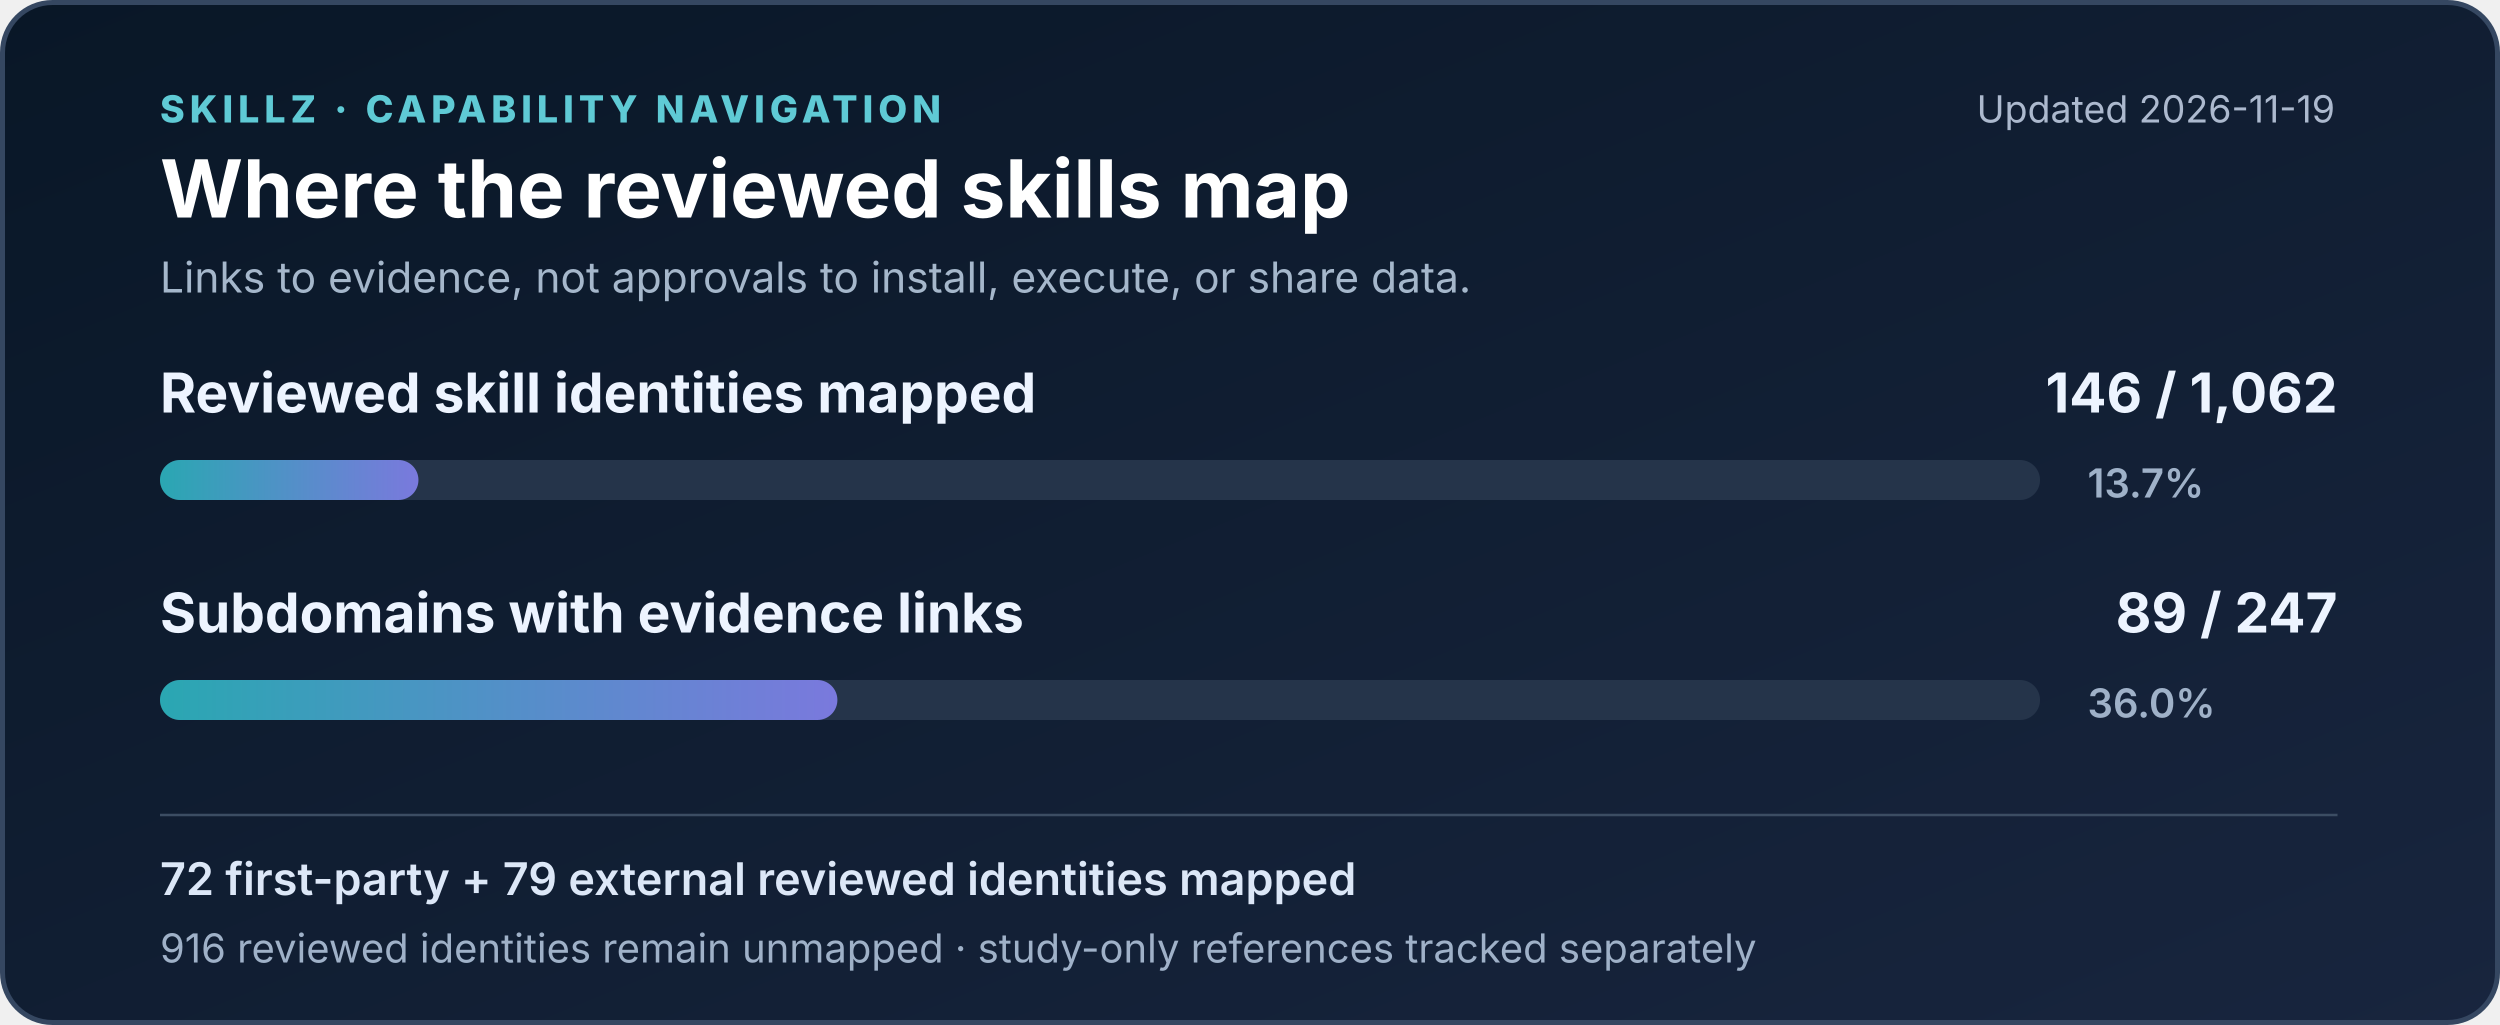
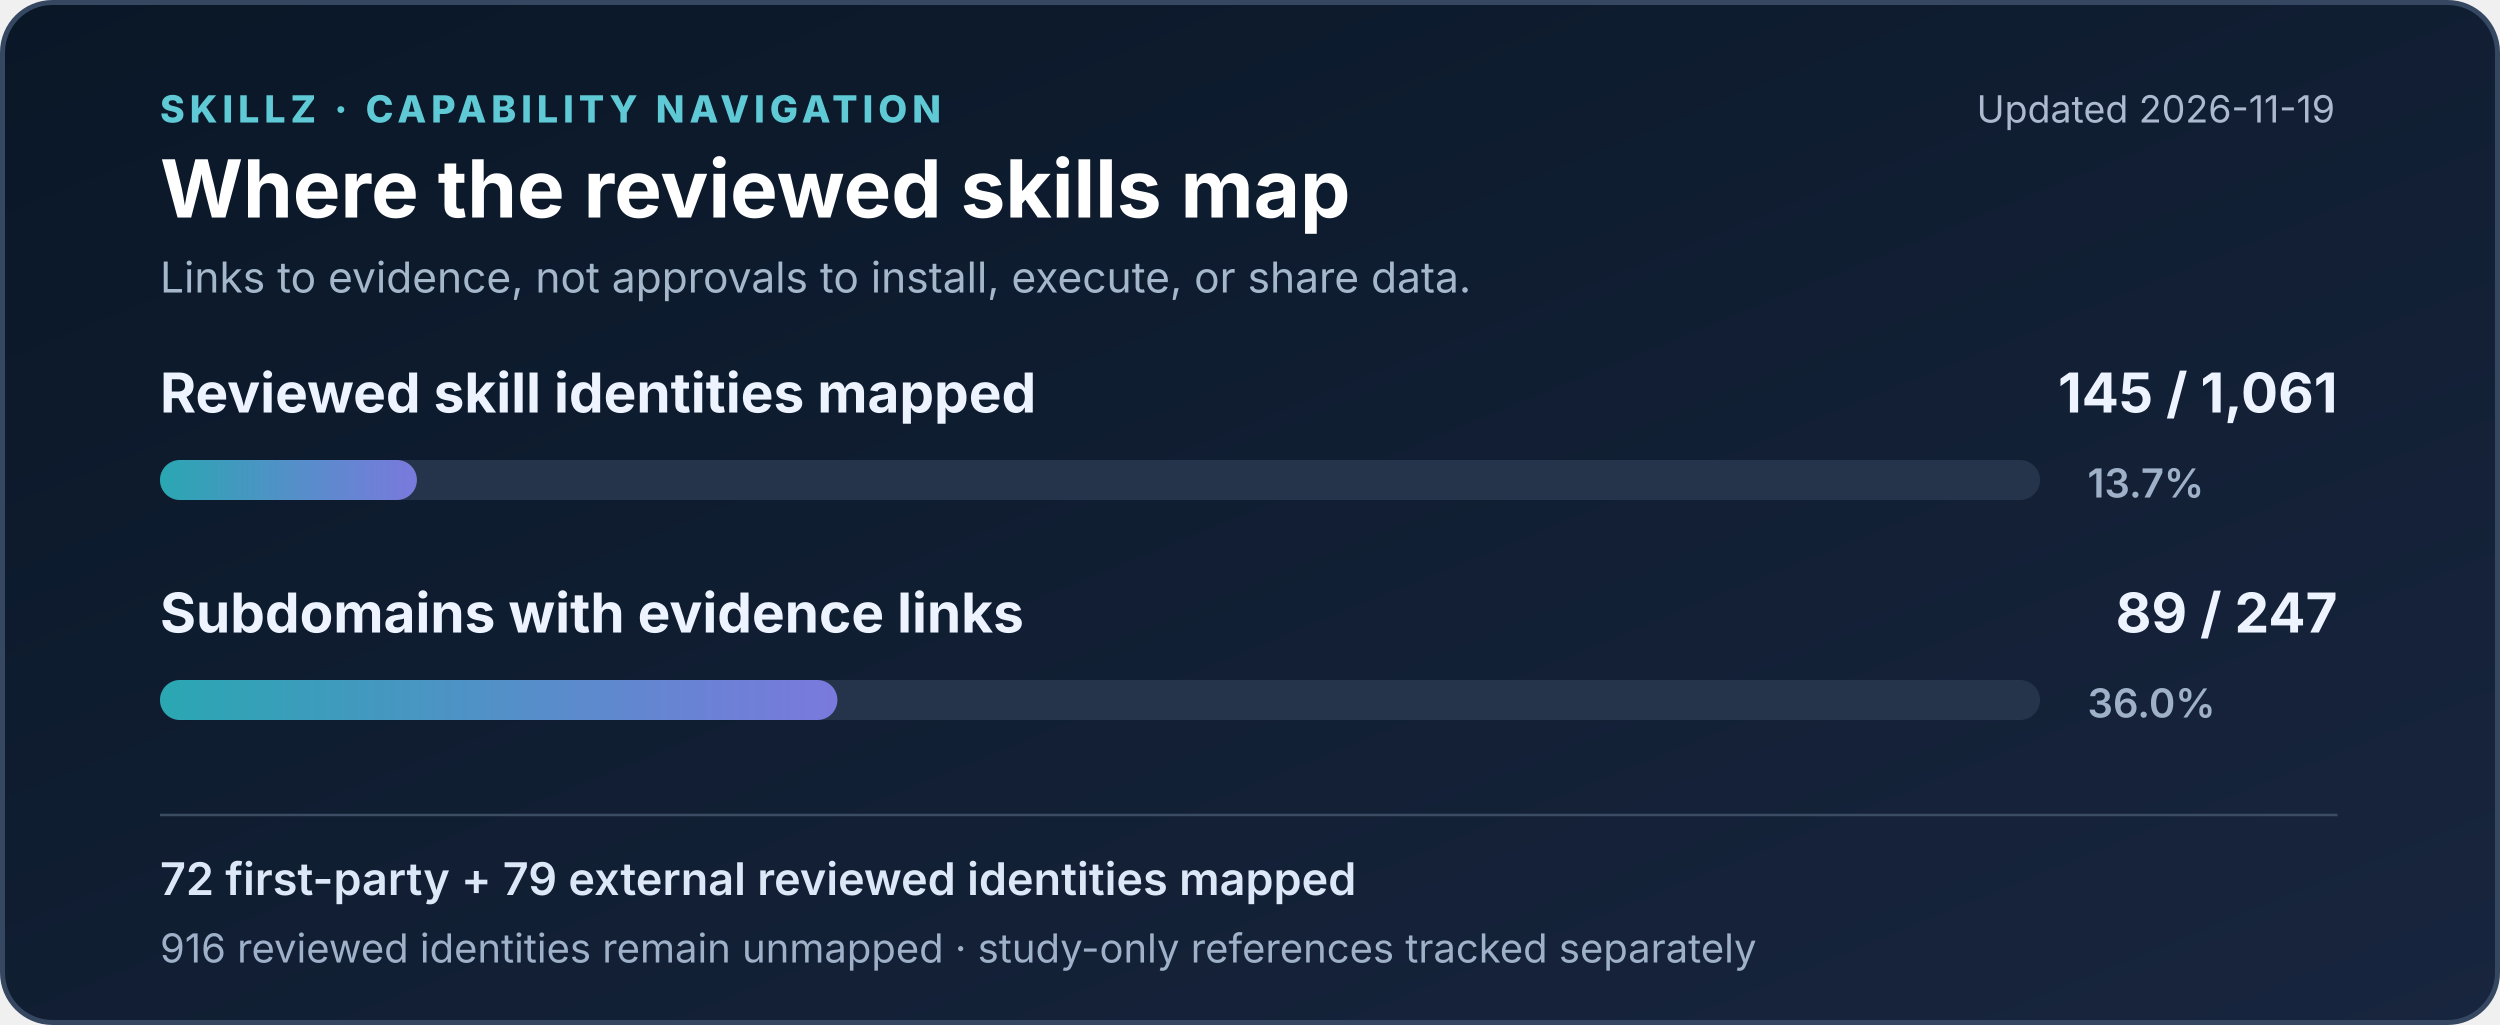
<svg xmlns="http://www.w3.org/2000/svg" width="1000" height="410" viewBox="0 0 1000 410" role="img" aria-labelledby="chartTitle chartDesc">
  <defs>
    <linearGradient id="bg" x1="0" y1="0" x2="1" y2="1">
      <stop stop-color="#091727" />
      <stop offset="1" stop-color="#18253e" />
    </linearGradient>
    <linearGradient id="routeFill" x1="0" y1="0" x2="1" y2="0">
      <stop stop-color="#2aa7b2" />
      <stop offset="1" stop-color="#7a79dd" />
    </linearGradient>
  </defs>
  <rect x="1" y="1" width="998" height="408" rx="20" fill="url(#bg)" stroke="#354761" stroke-width="2" />
  <text x="64" y="49" fill="#5fcad5" font-family="Inter,Segoe UI,Arial,sans-serif" font-size="15" letter-spacing="2" font-weight="800">SKILLZ · CAPABILITY NAVIGATION</text>
  <text x="64" y="87" fill="#ffffff" font-family="Inter,Segoe UI,Arial,sans-serif" font-size="32" font-weight="750">Where the reviewed skills map</text>
  <text x="934" y="49" fill="#acb9ce" font-family="Inter,Segoe UI,Arial,sans-serif" font-size="15" text-anchor="end">Updated 2026-11-19</text>
  <text x="64" y="117" fill="#a5b7cb" font-family="Inter,Segoe UI,Arial,sans-serif" font-size="17">Links to evidence, not approvals to install, execute, or share data.</text>
  <text x="64" y="165" fill="#edf4ff" font-family="Inter,Segoe UI,Arial,sans-serif" font-size="22" font-weight="650">Reviewed skill identities mapped</text>
-   <text x="935" y="165" fill="#edf4ff" font-family="Inter,Segoe UI,Arial,sans-serif" font-size="22" text-anchor="end" font-weight="700">146 / 1,062</text>
+   <text x="935" y="165" fill="#edf4ff" font-family="Inter,Segoe UI,Arial,sans-serif" font-size="22" text-anchor="end" font-weight="700">145 / 1,061</text>
  <rect x="64" y="184" width="752" height="16" rx="8" fill="#25344a" />
-   <rect x="64" y="184" width="103.38" height="16" rx="8" fill="url(#routeFill)" />
+   <rect x="64" y="184" width="102.77" height="16" rx="8" fill="url(#routeFill)" />
  <text x="835" y="199" fill="#9fb1c8" font-family="Inter,Segoe UI,Arial,sans-serif" font-size="16" font-weight="600">13.7%</text>
  <text x="64" y="253" fill="#edf4ff" font-family="Inter,Segoe UI,Arial,sans-serif" font-size="22" font-weight="650">Subdomains with evidence links</text>
  <text x="935" y="253" fill="#edf4ff" font-family="Inter,Segoe UI,Arial,sans-serif" font-size="22" text-anchor="end" font-weight="700">89 / 247</text>
  <rect x="64" y="272" width="752" height="16" rx="8" fill="#25344a" />
  <rect x="64" y="272" width="270.96" height="16" rx="8" fill="url(#routeFill)" />
  <text x="835" y="287" fill="#9fb1c8" font-family="Inter,Segoe UI,Arial,sans-serif" font-size="16" font-weight="600">36.0%</text>
  <line x1="64" y1="326" x2="935" y2="326" stroke="#3c4d63" />
  <text x="64" y="358" fill="#dce7f7" font-family="Inter,Segoe UI,Arial,sans-serif" font-size="18" font-weight="600">72 first-party + 79 external reviewed identities mapped</text>
  <text x="64" y="385" fill="#9fb1c8" font-family="Inter,Segoe UI,Arial,sans-serif" font-size="16">916 reviewed identities remain unmapped · study-only references tracked separately</text>
</svg>
